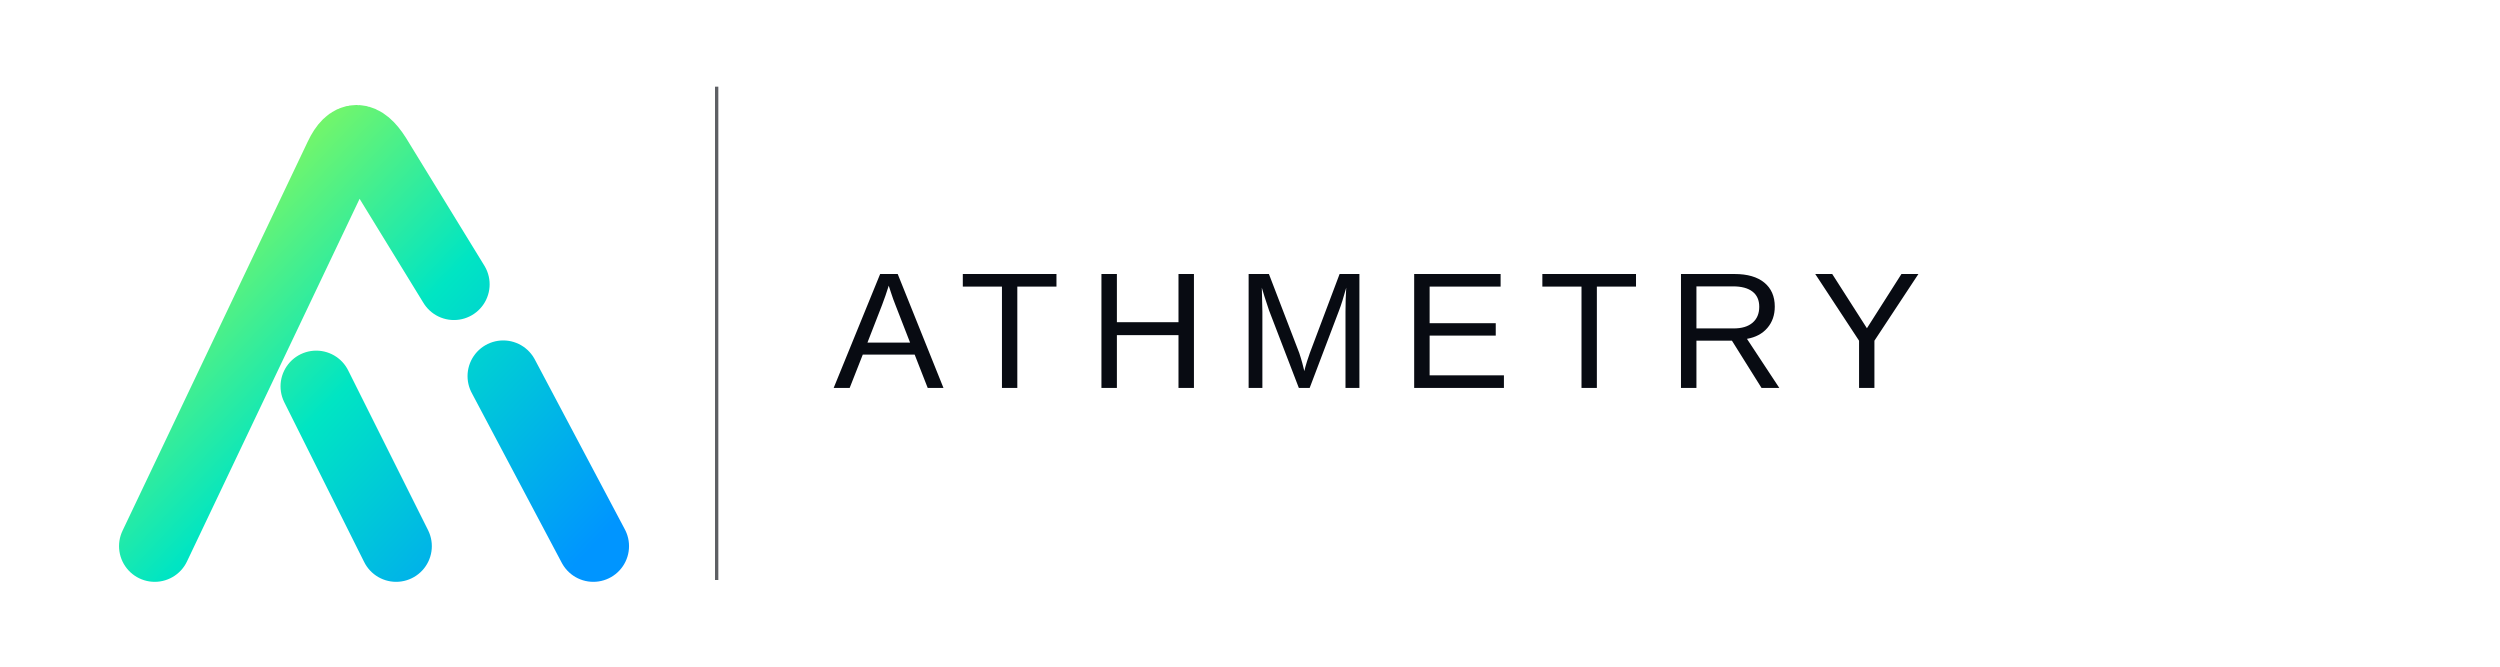
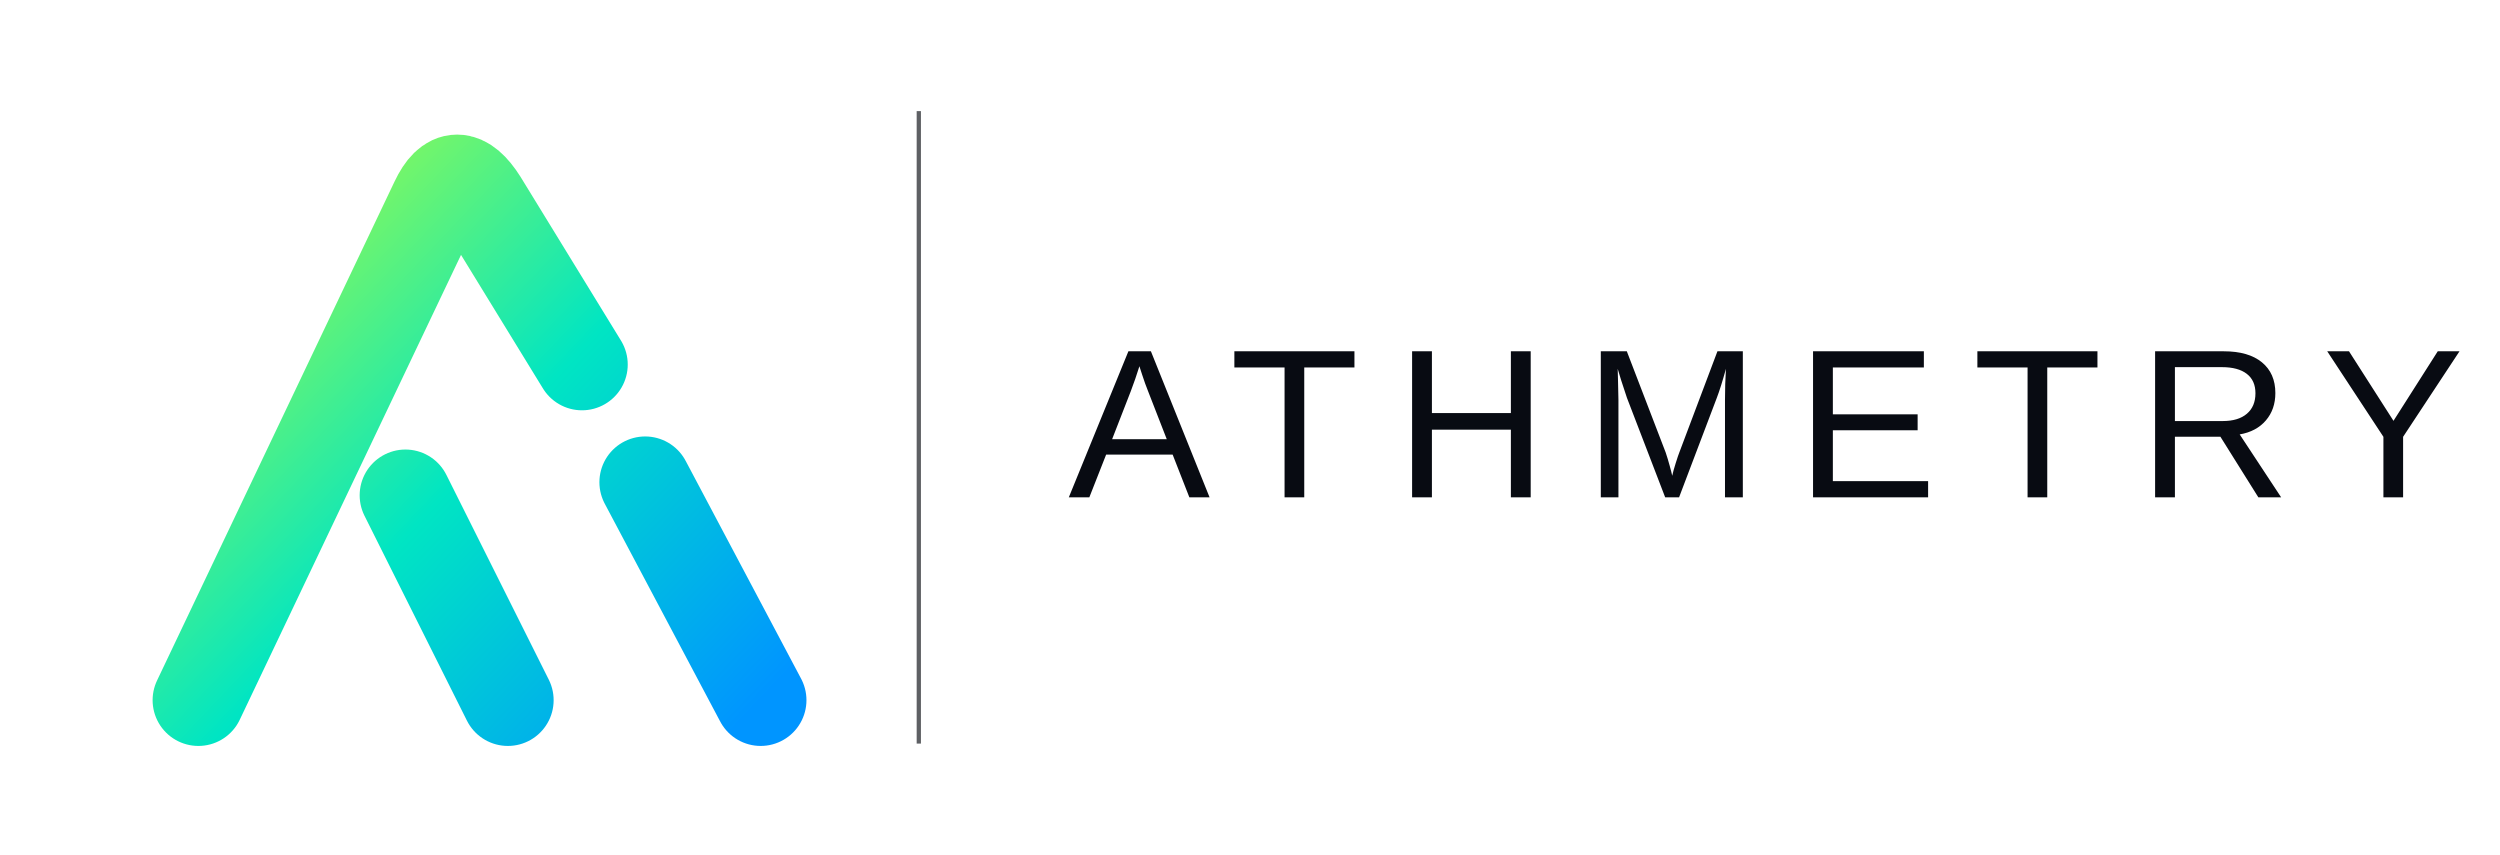
- <svg xmlns="http://www.w3.org/2000/svg" width="1500" height="400" viewBox="0 0 1500 400">
+ <svg xmlns="http://www.w3.org/2000/svg" width="1170" height="400" viewBox="0 0 1170 400">
  <g transform="translate(50 38) scale(1.02)">
    <defs>
      <linearGradient id="athmetry-gradient" gradientUnits="userSpaceOnUse" x1="42" y1="40" x2="300" y2="284">
        <stop offset="0%" stop-color="#B4FF39" />
        <stop offset="52%" stop-color="#00E5C3" />
        <stop offset="100%" stop-color="#0095FF" />
      </linearGradient>
    </defs>
    <g fill="none" stroke="url(#athmetry-gradient)" stroke-width="42" stroke-linecap="round" stroke-linejoin="round">
      <path d="M42 284 L151 55 Q160 36 172 55 L218 130" />
      <path d="M137 190 L184 284" />
      <path d="M247 184 L300 284" />
    </g>
  </g>
  <path d="M430 52 V348" stroke="#080B12" stroke-opacity=".65" stroke-width="2" />
  <g transform="translate(500 115) scale(.92)">
    <text x="0" y="128" fill="#080B12" font-family="Montserrat, Avenir Next, Arial, sans-serif" font-size="108" font-weight="500" letter-spacing="18">ATHMETRY</text>
  </g>
</svg>
